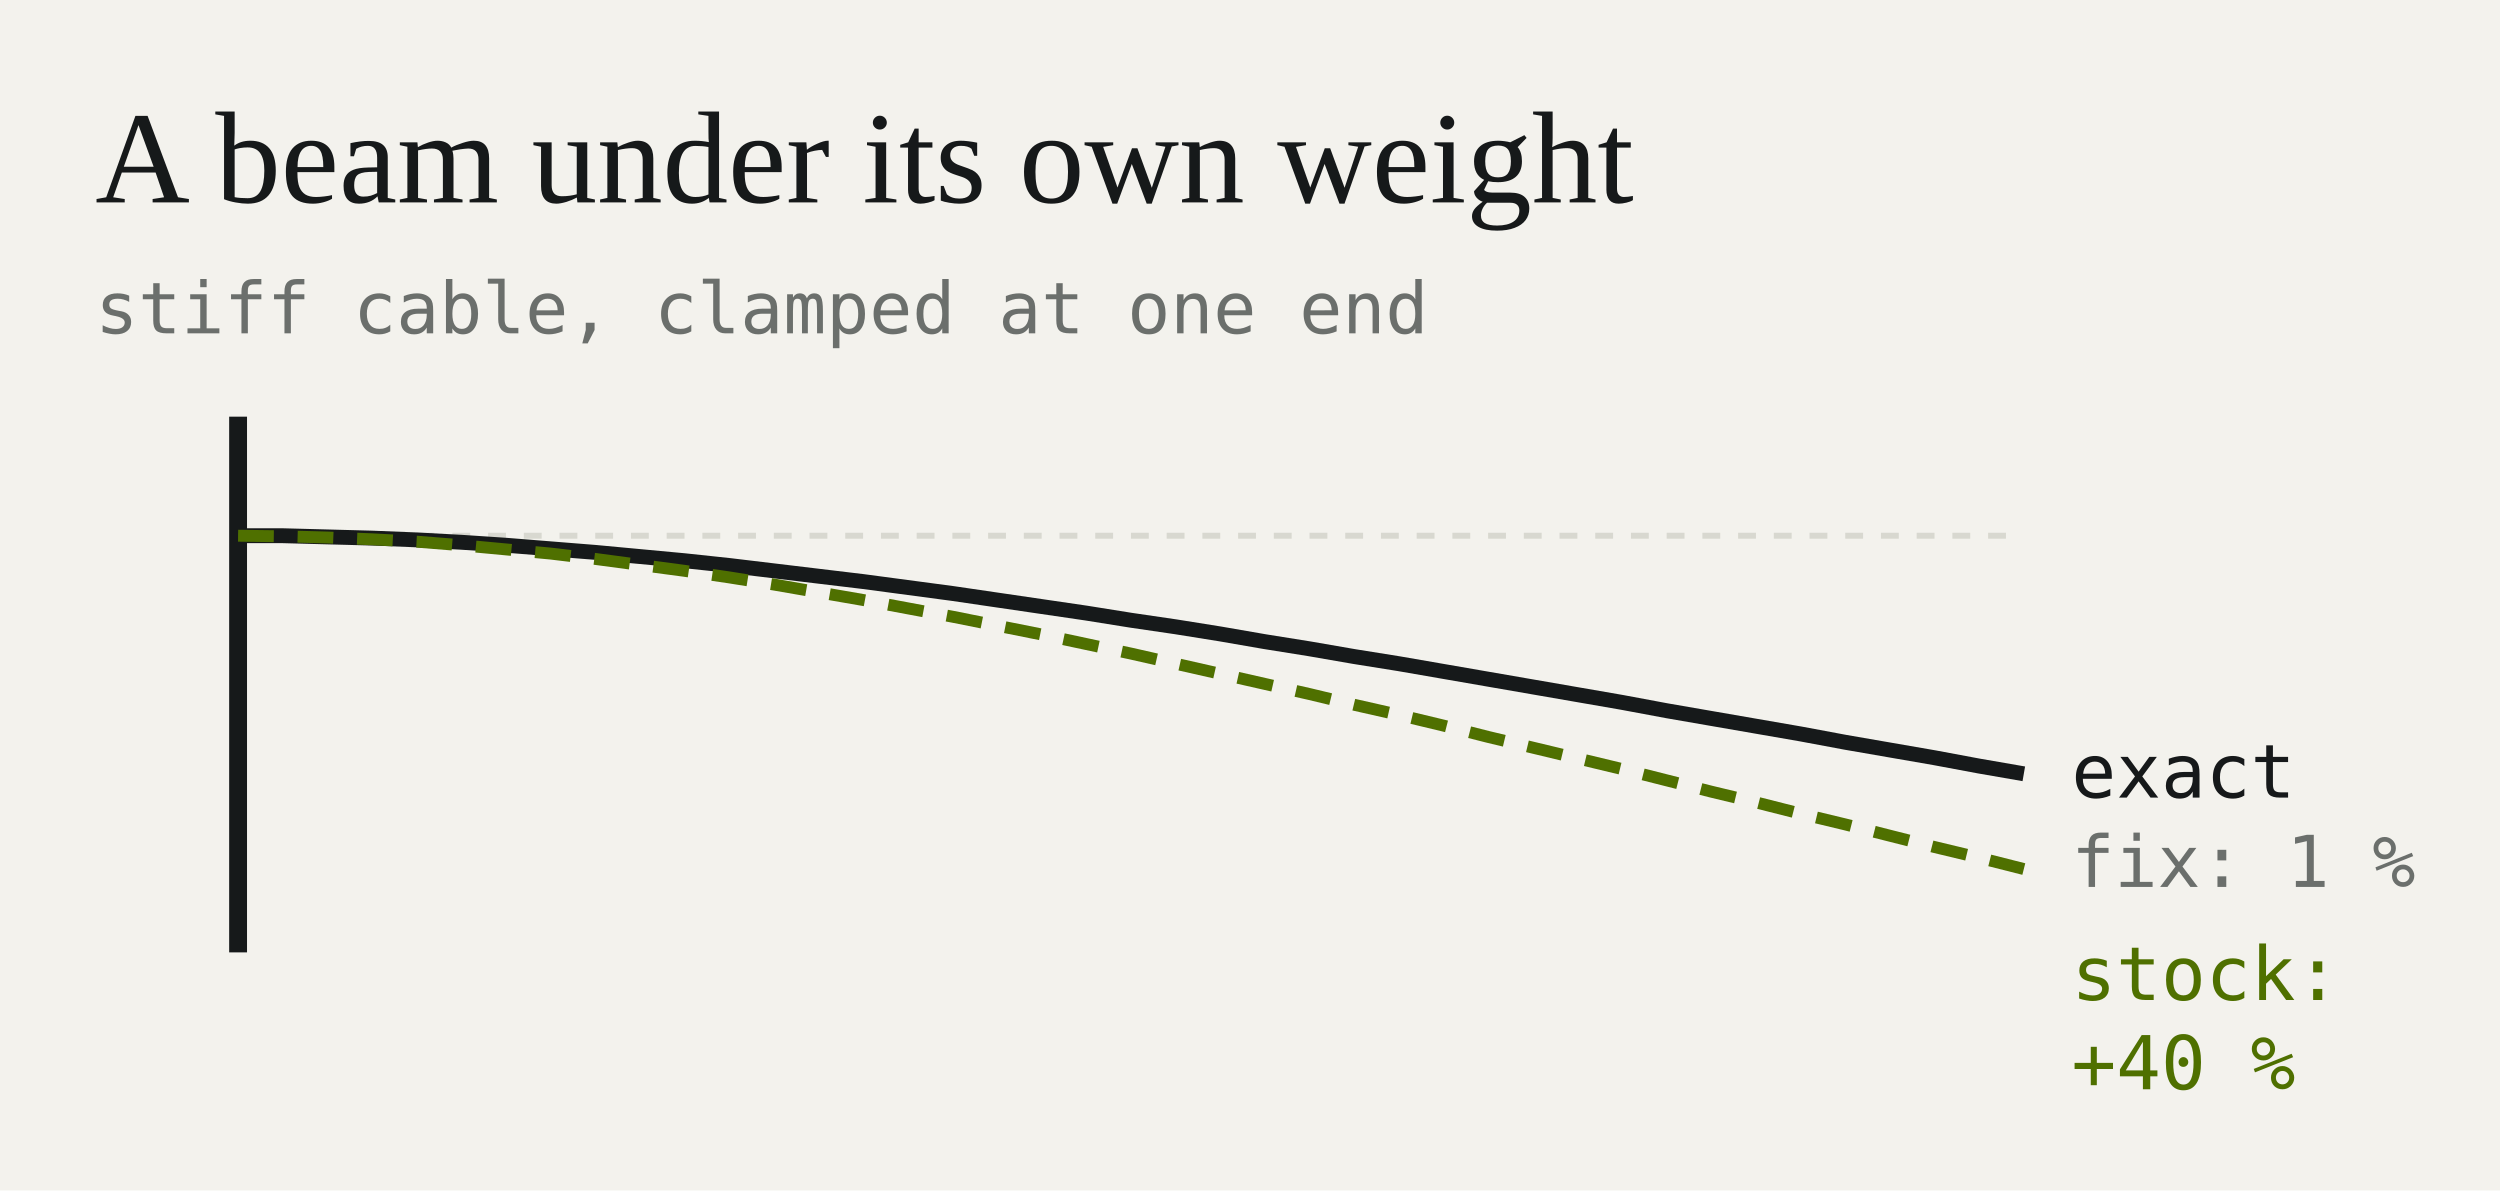
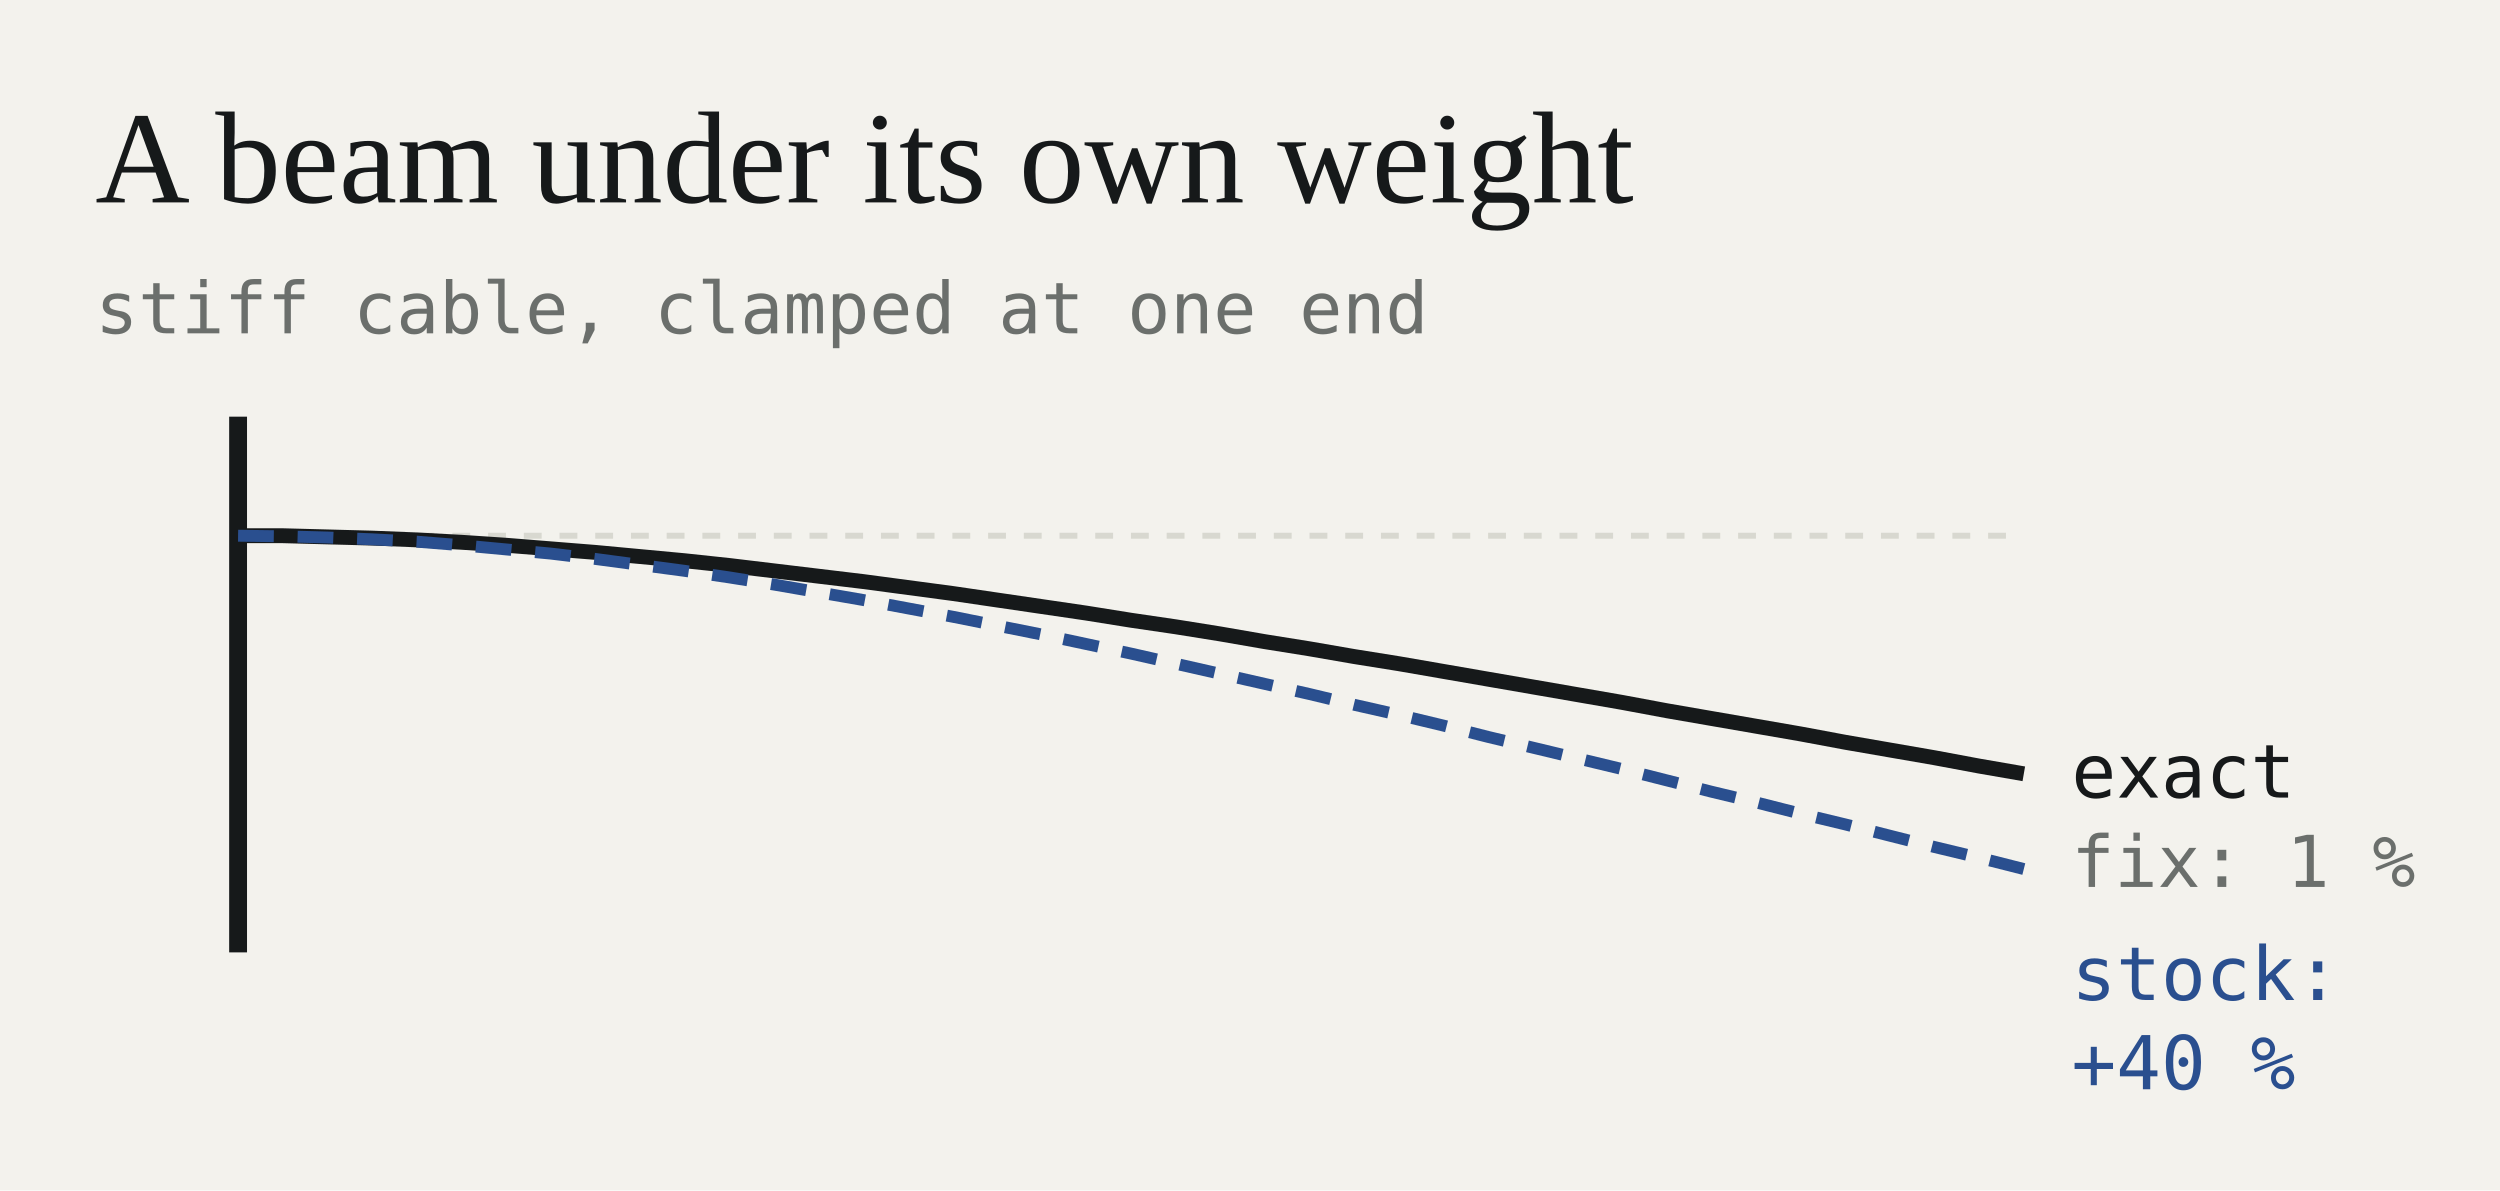
<svg xmlns="http://www.w3.org/2000/svg" viewBox="0 0 420 200" width="420" height="200" role="img" aria-label="A stiff beam clamped at one end, bending under its own weight. Stock Newton sags slowly to 40 percent past the exact shape; the fix lands within 1 percent at once.">
-   <style>.t{font:22px Georgia,"Times New Roman",serif;fill:#16191a}.h{font:17px Georgia,"Times New Roman",serif;fill:#16191a}.l{font:500 12.5px ui-monospace,Menlo,Consolas,monospace;fill:#16191a}.s{font:12px ui-monospace,Menlo,Consolas,monospace;fill:#6b6f6c}.b{font:500 12.5px ui-monospace,Menlo,Consolas,monospace;fill:#4f7000}
+   <style>.t{font:22px Georgia,"Times New Roman",serif;fill:#16191a}.h{font:17px Georgia,"Times New Roman",serif;fill:#16191a}.l{font:500 12.5px ui-monospace,Menlo,Consolas,monospace;fill:#16191a}.s{font:12px ui-monospace,Menlo,Consolas,monospace;fill:#6b6f6c}.b{font:500 12.5px ui-monospace,Menlo,Consolas,monospace;fill:#2a4f8f}
.k{transform-box:fill-box;transform-origin:0 0;animation:8s ease-in-out infinite}
.bs{animation-name:bs;animation-timing-function:ease-out}.be{animation-name:be}.ls{animation-name:ls}.le{animation-name:le}
@keyframes bs{0%,10%{opacity:1;transform:none}13%{opacity:0;transform:none}14%{opacity:0;transform:scaleY(.02)}17%{opacity:1;transform:scaleY(.02)}56%,100%{opacity:1;transform:none}}
@keyframes be{0%,10%{opacity:1;transform:none}13%{opacity:0;transform:none}14%{opacity:0;transform:scaleY(.02)}17%,58%{opacity:1;transform:scaleY(.02)}60%,100%{opacity:1;transform:none}}
@keyframes ls{0%,10%{opacity:1}13%,54%{opacity:0}57%,100%{opacity:1}}
@keyframes le{0%,10%{opacity:1}13%,59%{opacity:0}62%,100%{opacity:1}}
@media (prefers-reduced-motion: reduce){*{animation:none!important}}</style>
  <rect width="420" height="200" fill="#f3f2ed" />
  <text x="16" y="34" class="t">A beam under its own weight</text>
  <text x="16" y="56" class="s">stiff cable, clamped at one end</text>
  <line x1="40" y1="70" x2="40" y2="160" stroke="#16191a" stroke-width="3" />
  <line x1="40" y1="90" x2="340" y2="90" stroke="#d8d8d0" stroke-dasharray="3 3" />
  <polyline class="k be" points="40.0,90.0 47.5,90.0 55.0,90.2 62.5,90.4 70.0,90.7 77.5,91.1 85.0,91.6 92.5,92.2 100.0,92.8 107.5,93.5 115.0,94.2 122.5,95.0 130.0,95.9 137.5,96.8 145.0,97.7 152.5,98.7 160.0,99.7 167.5,100.8 175.0,101.9 182.5,103.0 190.0,104.2 197.5,105.3 205.0,106.5 212.5,107.8 220.0,109.0 227.5,110.3 235.0,111.5 242.5,112.8 250.0,114.1 257.5,115.4 265.0,116.7 272.5,118.0 280.0,119.4 287.5,120.7 295.0,122.0 302.5,123.3 310.0,124.7 317.5,126.0 325.0,127.3 332.5,128.7 340.0,130.0" fill="none" stroke="#16191a" stroke-width="2.5" vector-effect="non-scaling-stroke" />
-   <polyline class="k bs" points="40.0,90.0 47.5,90.1 55.0,90.3 62.5,90.6 70.0,91.0 77.5,91.6 85.0,92.3 92.5,93.0 100.0,93.9 107.5,94.9 115.0,95.9 122.5,97.0 130.0,98.2 137.5,99.5 145.0,100.8 152.5,102.2 160.0,103.6 167.5,105.1 175.0,106.6 182.5,108.2 190.0,109.8 197.5,111.5 205.0,113.2 212.5,114.9 220.0,116.6 227.5,118.4 235.0,120.1 242.5,121.9 250.0,123.8 257.5,125.6 265.0,127.4 272.5,129.2 280.0,131.1 287.5,133.0 295.0,134.8 302.5,136.7 310.0,138.5 317.5,140.4 325.0,142.3 332.5,144.1 340.0,146.0" fill="none" stroke="#4f7000" stroke-width="2" stroke-dasharray="6 4" vector-effect="non-scaling-stroke" />
+   <polyline class="k bs" points="40.0,90.0 47.5,90.1 55.0,90.3 62.5,90.6 70.0,91.0 77.5,91.6 85.0,92.3 92.5,93.0 100.0,93.9 107.5,94.9 115.0,95.9 122.5,97.0 130.0,98.2 137.5,99.5 145.0,100.8 152.5,102.2 160.0,103.6 167.5,105.1 175.0,106.6 182.5,108.2 190.0,109.8 197.5,111.5 205.0,113.2 212.5,114.9 220.0,116.6 227.5,118.4 235.0,120.1 242.5,121.9 250.0,123.8 257.5,125.6 265.0,127.4 272.5,129.2 280.0,131.1 287.5,133.0 295.0,134.8 302.5,136.7 310.0,138.5 317.5,140.4 325.0,142.3 332.5,144.1 340.0,146.0" fill="none" stroke="#2a4f8f" stroke-width="2" stroke-dasharray="6 4" vector-effect="non-scaling-stroke" />
  <g class="k le">
    <text x="348" y="134" class="l">exact</text>
    <text x="348" y="149" class="s">fix: 1 %</text>
  </g>
  <g class="k ls">
    <text x="348" y="168" class="b">stock:</text>
    <text x="348" y="183" class="b">+40 %</text>
  </g>
</svg>
